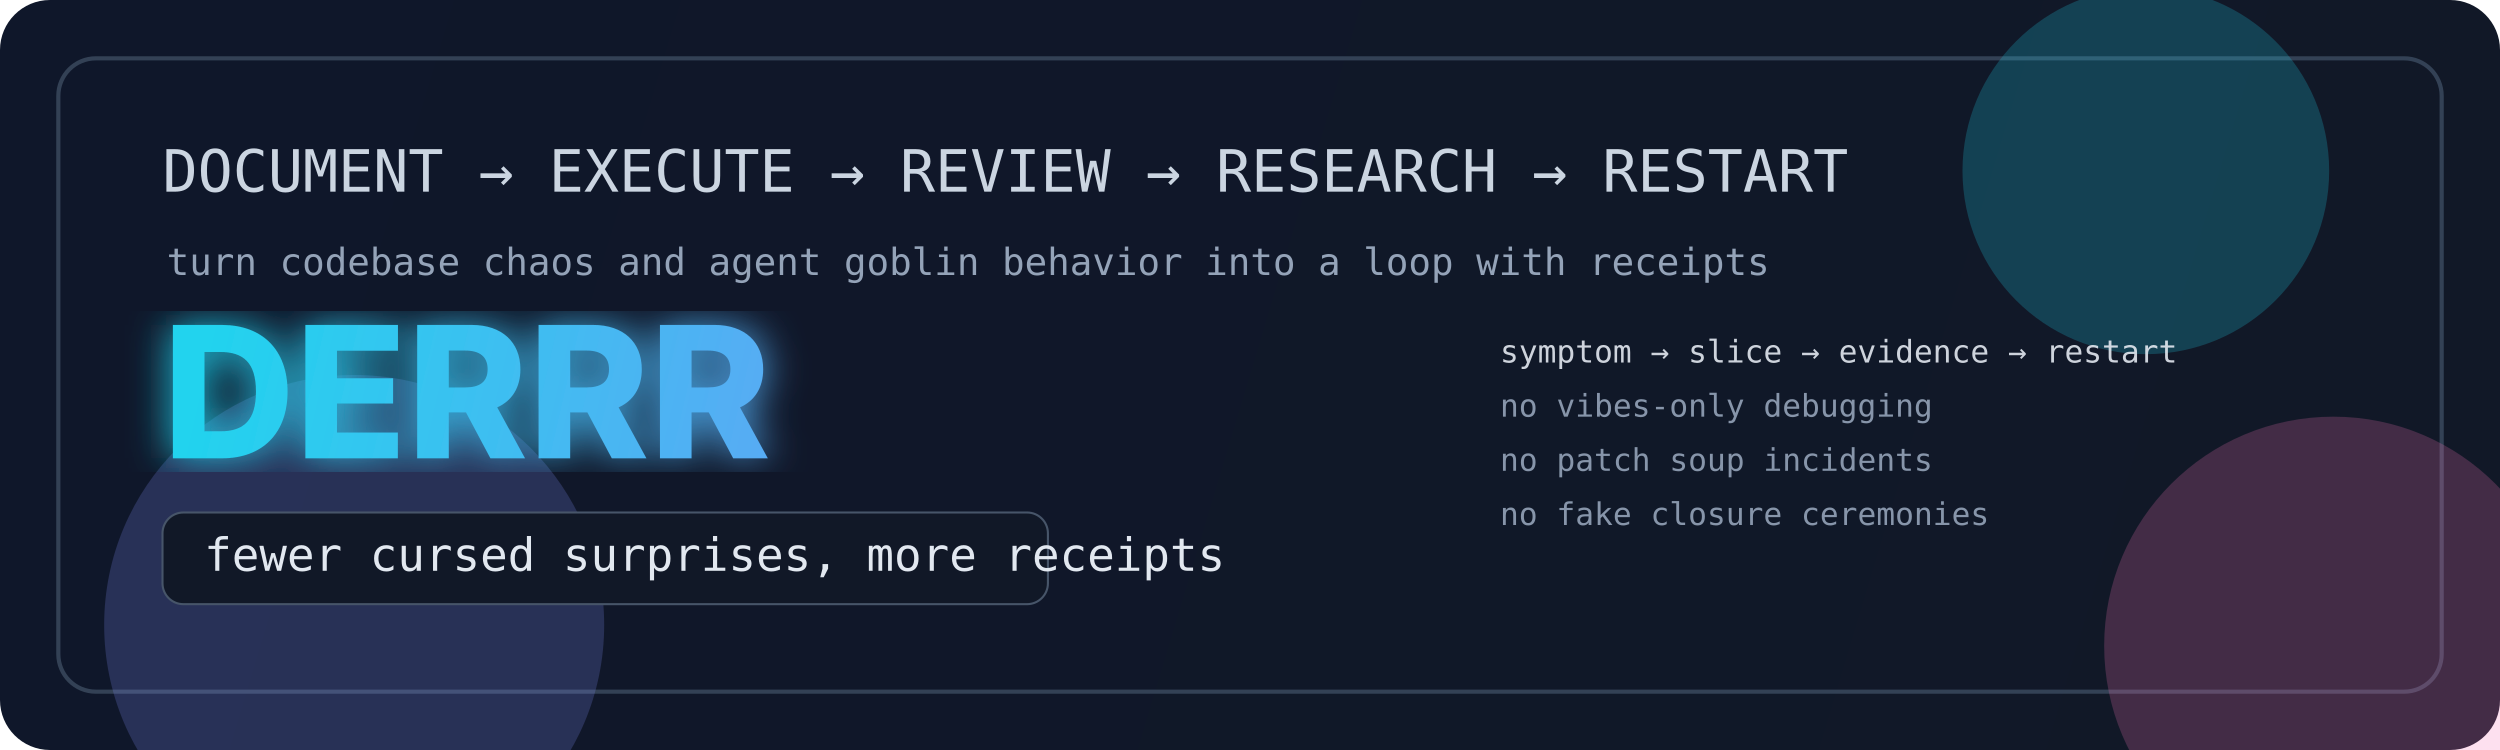
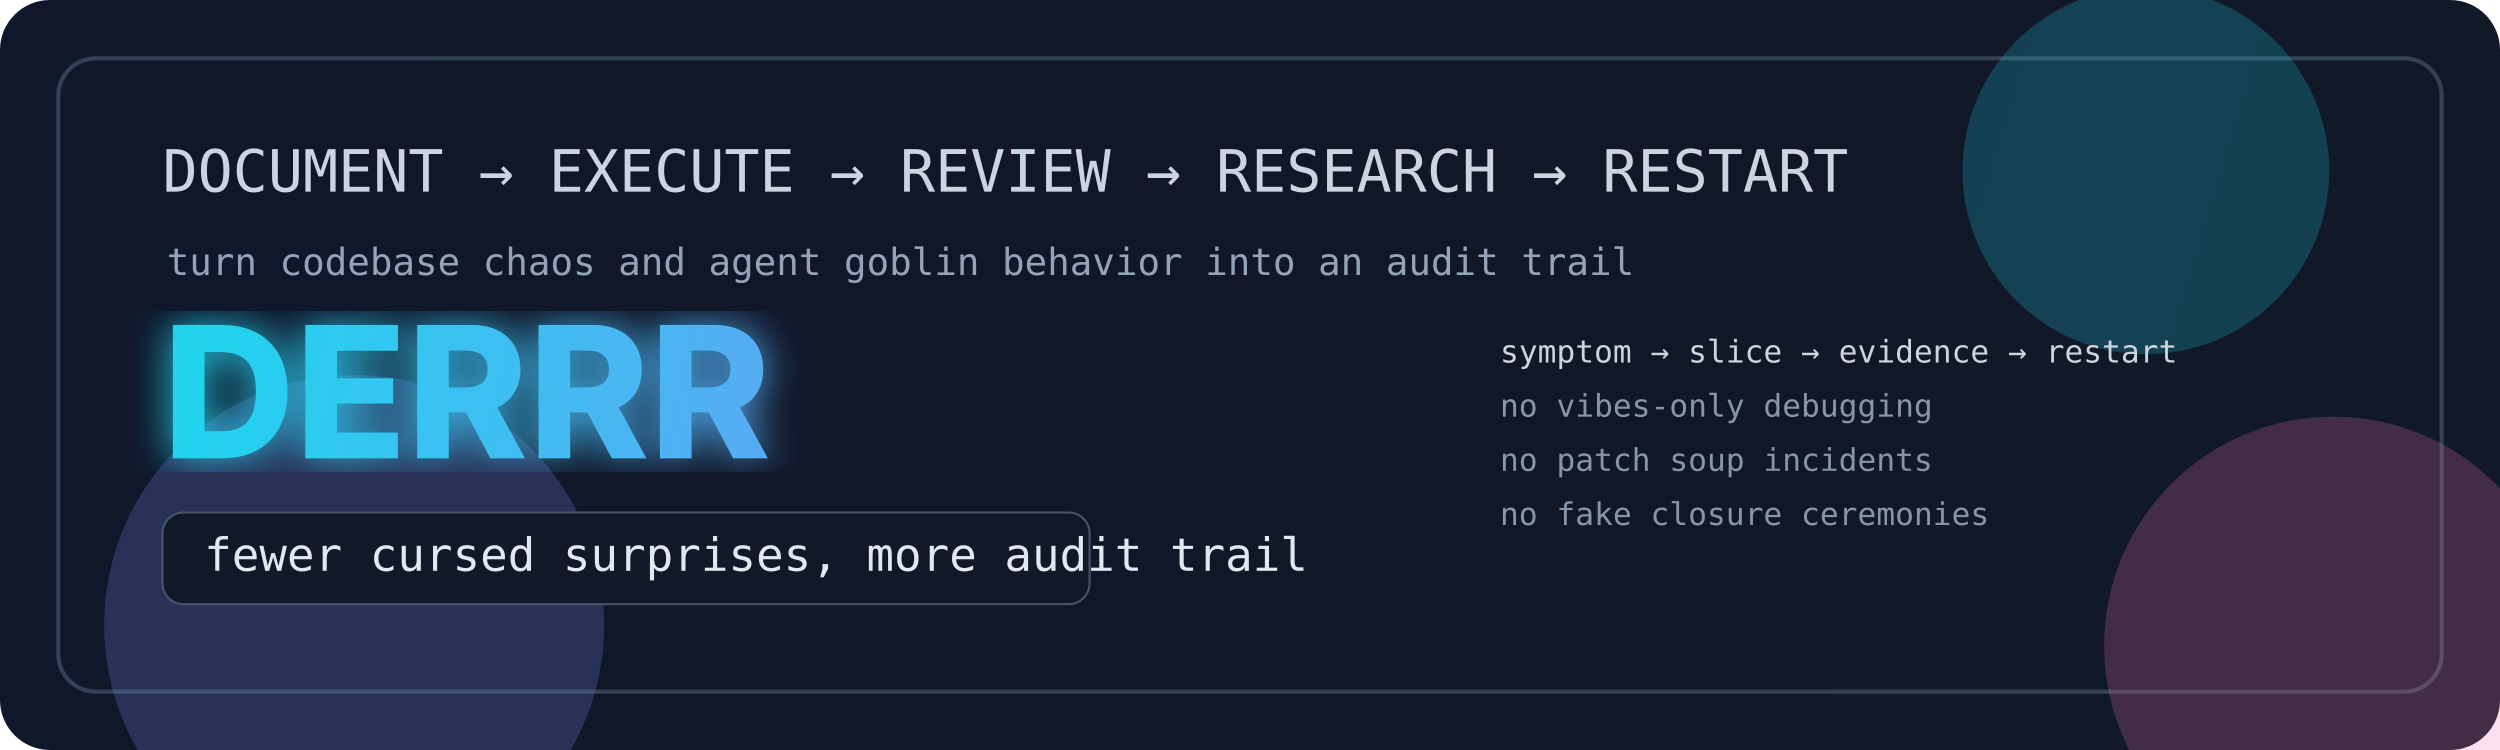
<svg xmlns="http://www.w3.org/2000/svg" width="1200" height="360" viewBox="0 0 1200 360" fill="none">
  <defs>
    <linearGradient id="bg" x1="0" y1="0" x2="1200" y2="360" gradientUnits="userSpaceOnUse">
      <stop stop-color="#0f172a" />
      <stop offset="1" stop-color="#111827" />
    </linearGradient>
    <linearGradient id="accent" x1="120" y1="70" x2="1080" y2="290" gradientUnits="userSpaceOnUse">
      <stop stop-color="#22d3ee" />
      <stop offset="0.5" stop-color="#818cf8" />
      <stop offset="1" stop-color="#f472b6" />
    </linearGradient>
    <filter id="glow">
      <feGaussianBlur stdDeviation="10" result="coloredBlur" />
      <feMerge>
        <feMergeNode in="coloredBlur" />
        <feMergeNode in="SourceGraphic" />
      </feMerge>
    </filter>
  </defs>
  <rect width="1200" height="360" rx="24" fill="url(#bg)" />
  <rect x="28" y="28" width="1144" height="304" rx="18" stroke="#334155" stroke-width="2" />
  <g opacity="0.22">
    <circle cx="1030" cy="82" r="88" fill="#22d3ee" />
    <circle cx="170" cy="300" r="120" fill="#818cf8" />
    <circle cx="1120" cy="310" r="110" fill="#f472b6" />
  </g>
  <g font-family="ui-monospace, SFMono-Regular, Menlo, Consolas, monospace" fill="#cbd5e1">
    <text x="78" y="92" font-size="28">DOCUMENT → EXECUTE → REVIEW → RESEARCH → RESTART</text>
-     <text x="80" y="132" font-size="18" fill="#94a3b8">turn codebase chaos and agent goblin behavior into a loop with receipts</text>
+     <text x="80" y="132" font-size="18" fill="#94a3b8">turn codebase chaos and agent goblin behavior into an audit trail</text>
  </g>
  <g filter="url(#glow)">
    <text x="78" y="220" font-family="ui-sans-serif, system-ui, -apple-system, Segoe UI, sans-serif" font-size="88" font-weight="800" fill="url(#accent)">DERRR</text>
  </g>
  <g font-family="ui-monospace, SFMono-Regular, Menlo, Consolas, monospace">
-     <rect x="78" y="246" width="425" height="44" rx="10" fill="#111827" stroke="#475569" />
-     <text x="98" y="274" font-size="22" fill="#e2e8f0">fewer cursed surprises, more receipts</text>
+     <rect x="78" y="246" width="445" height="44" rx="10" fill="#111827" stroke="#475569" />
+     <text x="98" y="274" font-size="22" fill="#e2e8f0">fewer cursed surprises, more audit trail</text>
  </g>
  <g opacity="0.9" font-family="ui-monospace, SFMono-Regular, Menlo, Consolas, monospace" font-size="15">
    <text x="720" y="174" fill="#e2e8f0">symptom  →  slice  →  evidence  →  restart</text>
    <text x="720" y="200" fill="#94a3b8">no vibes-only debugging</text>
    <text x="720" y="226" fill="#94a3b8">no patch soup incidents</text>
    <text x="720" y="252" fill="#94a3b8">no fake closure ceremonies</text>
  </g>
</svg>
